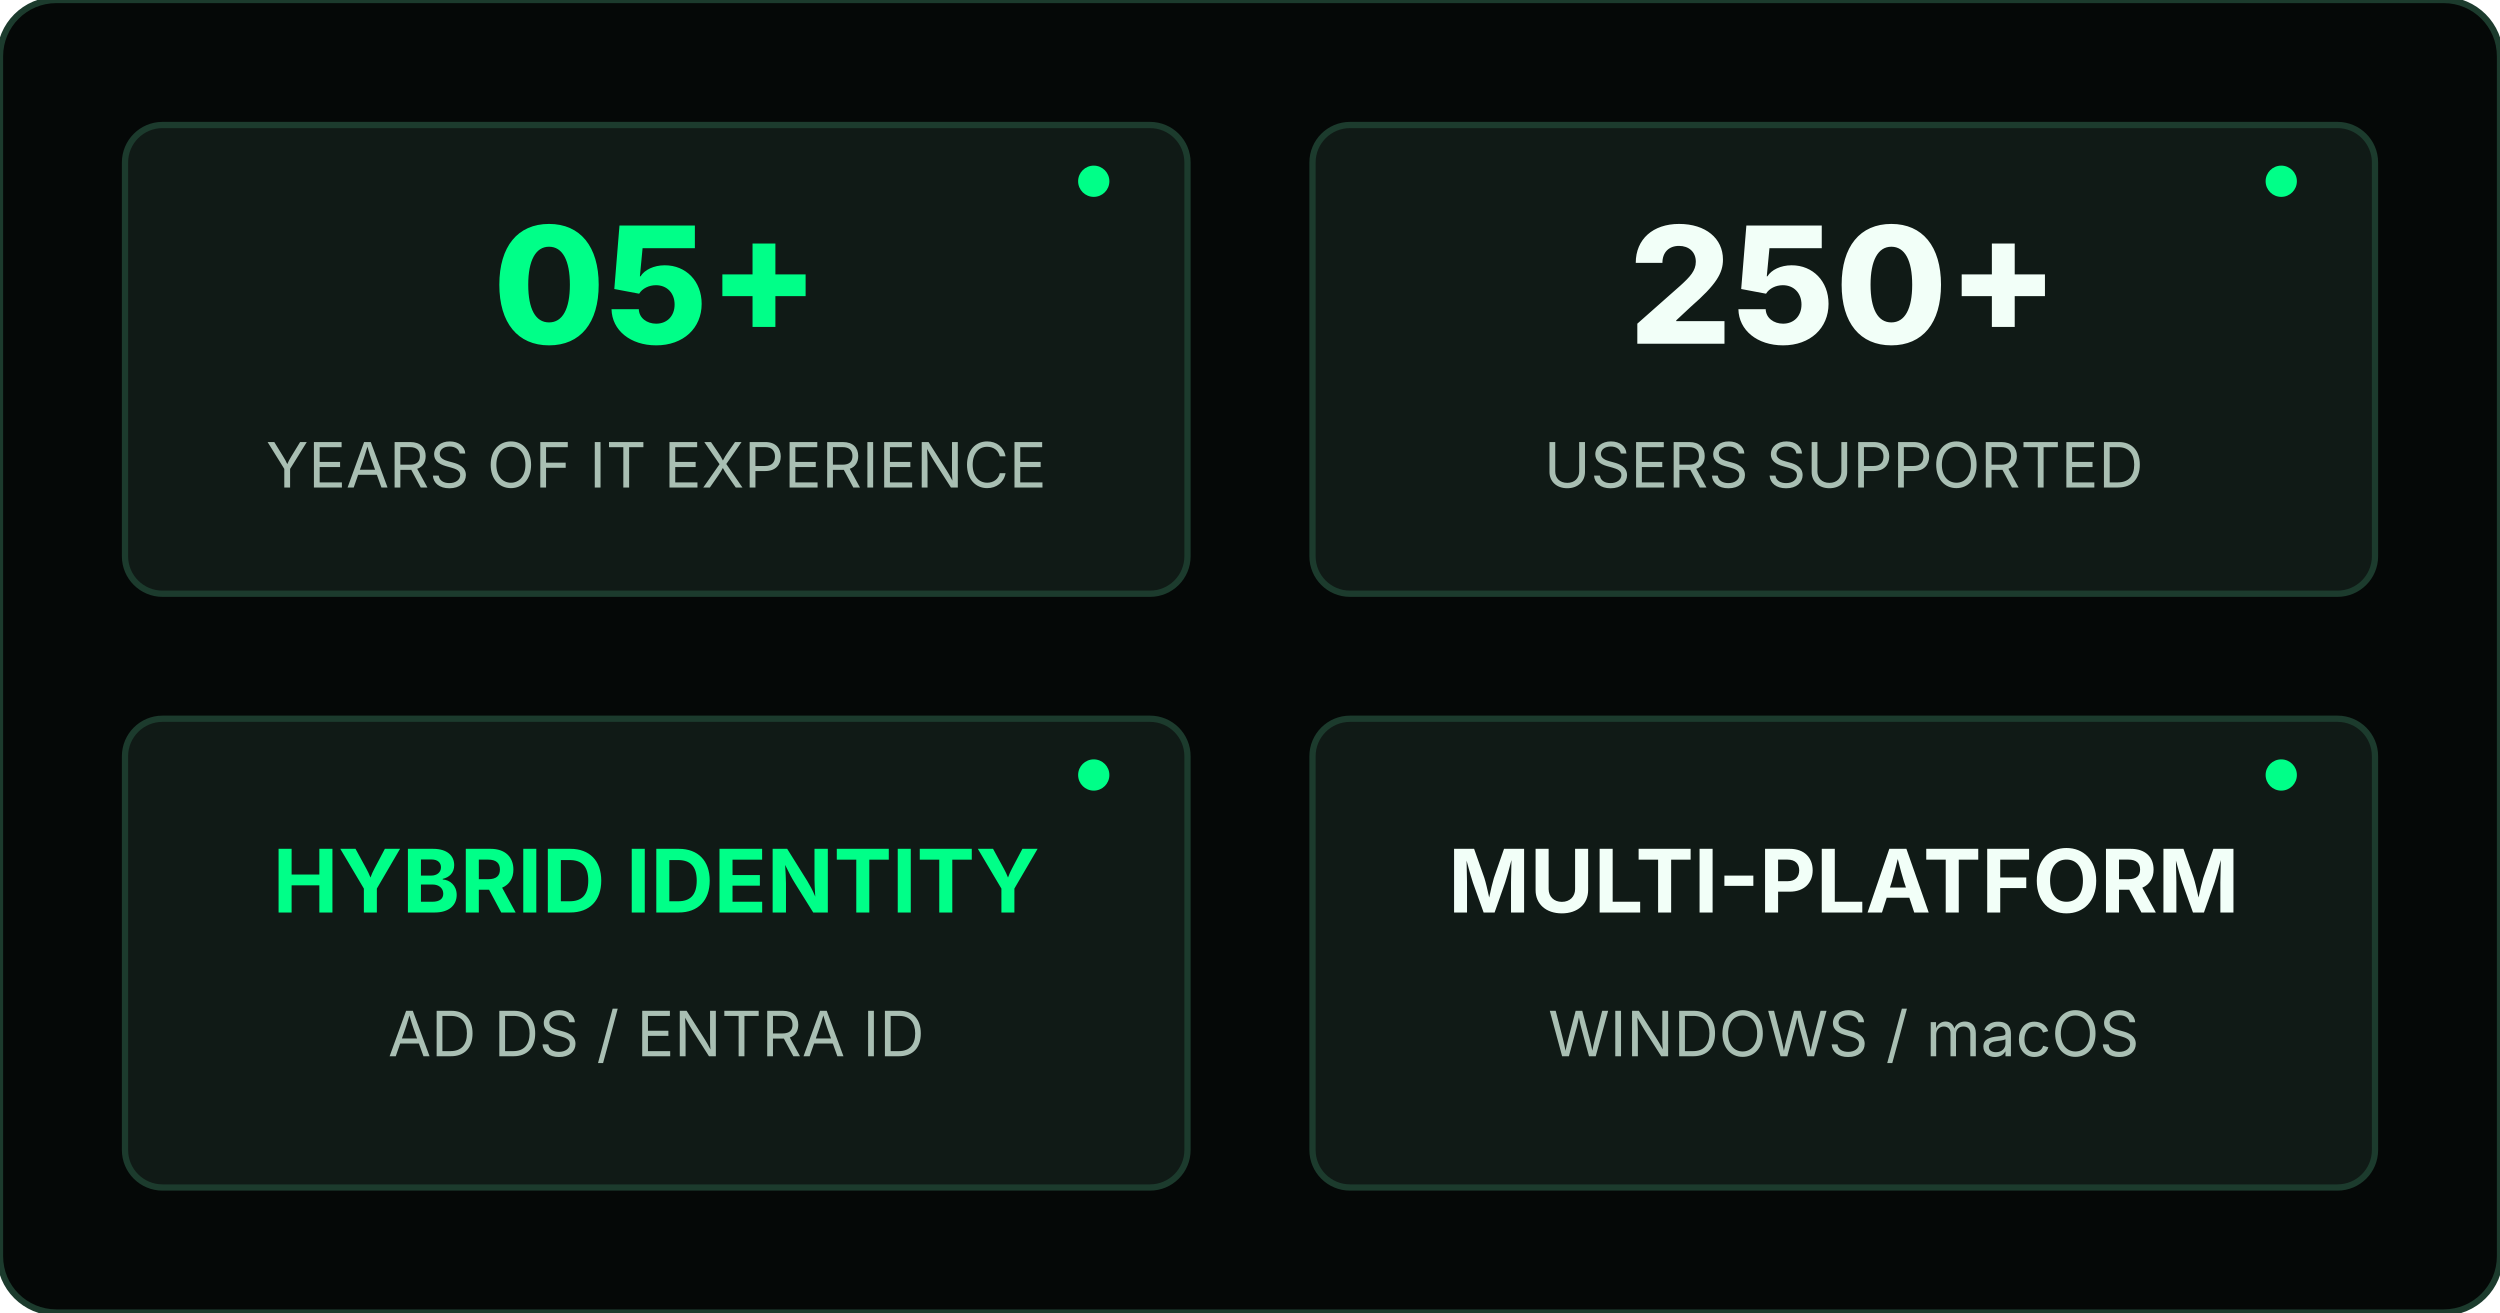
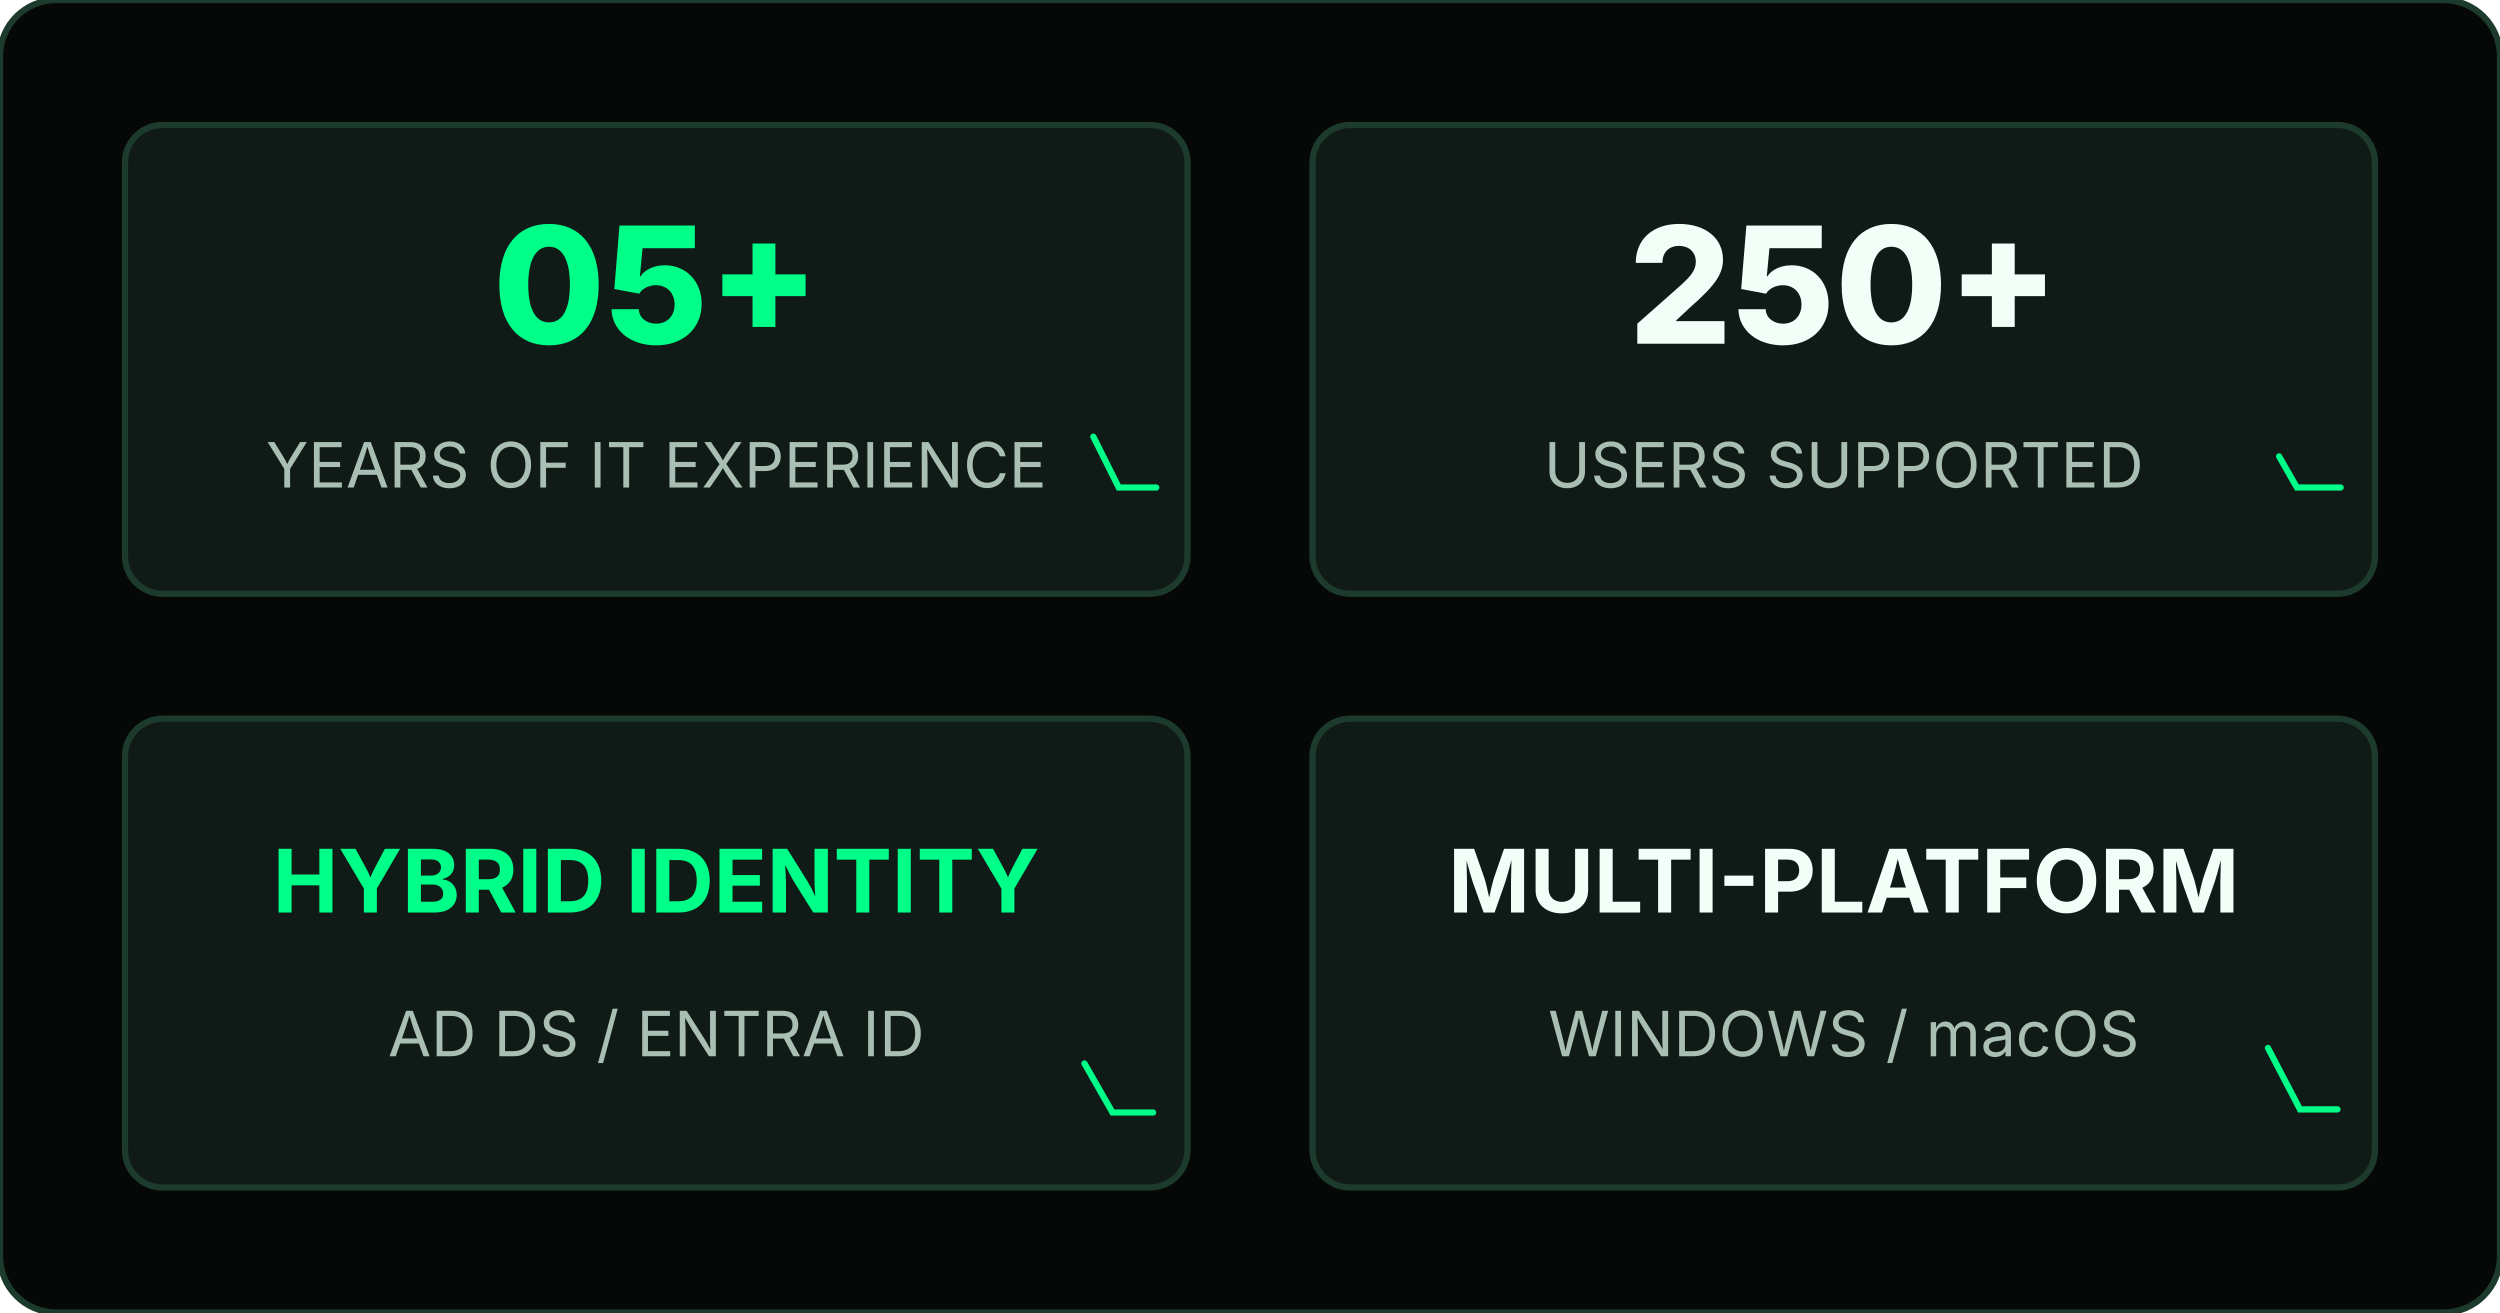
- <svg xmlns="http://www.w3.org/2000/svg" width="800" height="420" viewBox="0 0 800 420" role="img" aria-labelledby="title">
+ <svg xmlns="http://www.w3.org/2000/svg" width="800" height="420" viewBox="0 0 800 420" role="img" aria-labelledby="title desc">
  <style>@media (prefers-reduced-motion: reduce) {.motion { display: none; }}</style>
  <rect width="800" height="420" rx="18" fill="#050807" stroke="#1C3B2D" stroke-width="2" />
  <g fill="#101A16" stroke="#1C3B2D" stroke-width="2">
    <rect x="40" y="40" width="340" height="150" rx="12" />
    <rect x="420" y="40" width="340" height="150" rx="12" />
    <rect x="40" y="230" width="340" height="150" rx="12" />
    <rect x="420" y="230" width="340" height="150" rx="12" />
  </g>
  <g font-family="Inter, Segoe UI, Arial, sans-serif" text-anchor="middle">
    <text x="210" y="110" fill="#00FF88" font-size="52" font-weight="800">05+</text>
    <text x="590" y="110" fill="#F2FFF8" font-size="52" font-weight="800">250+</text>
    <text x="210" y="292" fill="#00FF88" font-size="28" font-weight="700">HYBRID IDENTITY</text>
    <text x="590" y="292" fill="#F2FFF8" font-size="28" font-weight="700">MULTI-PLATFORM</text>
  </g>
  <g font-family="Inter, Segoe UI, Arial, sans-serif" text-anchor="middle" fill="#A9BFB3" font-size="20">
    <text x="210" y="156">YEARS OF IT EXPERIENCE</text>
    <text x="590" y="156">USERS SUPPORTED</text>
    <text x="210" y="338">AD DS / ENTRA ID</text>
    <text x="590" y="338">WINDOWS / macOS</text>
  </g>
-   <g fill="#00FF88">
-     <circle class="motion" cx="350" cy="58" r="5">
-       <animate attributeName="opacity" values=".3;.9;.3" dur="5s" repeatCount="indefinite" />
-     </circle>
-     <circle class="motion" cx="730" cy="58" r="5">
-       <animate attributeName="opacity" values=".3;.9;.3" dur="5s" begin="1.2s" repeatCount="indefinite" />
-     </circle>
-     <circle class="motion" cx="350" cy="248" r="5">
-       <animate attributeName="opacity" values=".3;.9;.3" dur="5s" begin="2.4s" repeatCount="indefinite" />
-     </circle>
-     <circle class="motion" cx="730" cy="248" r="5">
-       <animate attributeName="opacity" values=".3;.9;.3" dur="5s" begin="3.6s" repeatCount="indefinite" />
-     </circle>
+   <g class="motion" fill="none" stroke="#00FF88" stroke-width="2" stroke-linecap="round">
+     <path d="M300 156h13l8-18 12 28 12-36 13 26h12" stroke-dasharray="112" stroke-dashoffset="112">
+       <animate attributeName="stroke-dashoffset" values="112;0;0;112" keyTimes="0;.28;.72;1" dur="7s" repeatCount="indefinite" />
+     </path>
+     <path d="M680 156h12l8-16 12 27 11-32 12 21h14" stroke-dasharray="106" stroke-dashoffset="106">
+       <animate attributeName="stroke-dashoffset" values="106;0;0;106" keyTimes="0;.28;.72;1" dur="7s" begin="1.5s" repeatCount="indefinite" />
+     </path>
+     <path d="M300 356h12l8-14 12 26 12-33 12 21h13" stroke-dasharray="98" stroke-dashoffset="98">
+       <animate attributeName="stroke-dashoffset" values="98;0;0;98" keyTimes="0;.28;.72;1" dur="7s" begin="3s" repeatCount="indefinite" />
+     </path>
+     <path d="M680 356h12l8-18 12 28 12-34 12 23h12" stroke-dasharray="102" stroke-dashoffset="102">
+       <animate attributeName="stroke-dashoffset" values="102;0;0;102" keyTimes="0;.28;.72;1" dur="7s" begin="4.5s" repeatCount="indefinite" />
+     </path>
  </g>
</svg>
